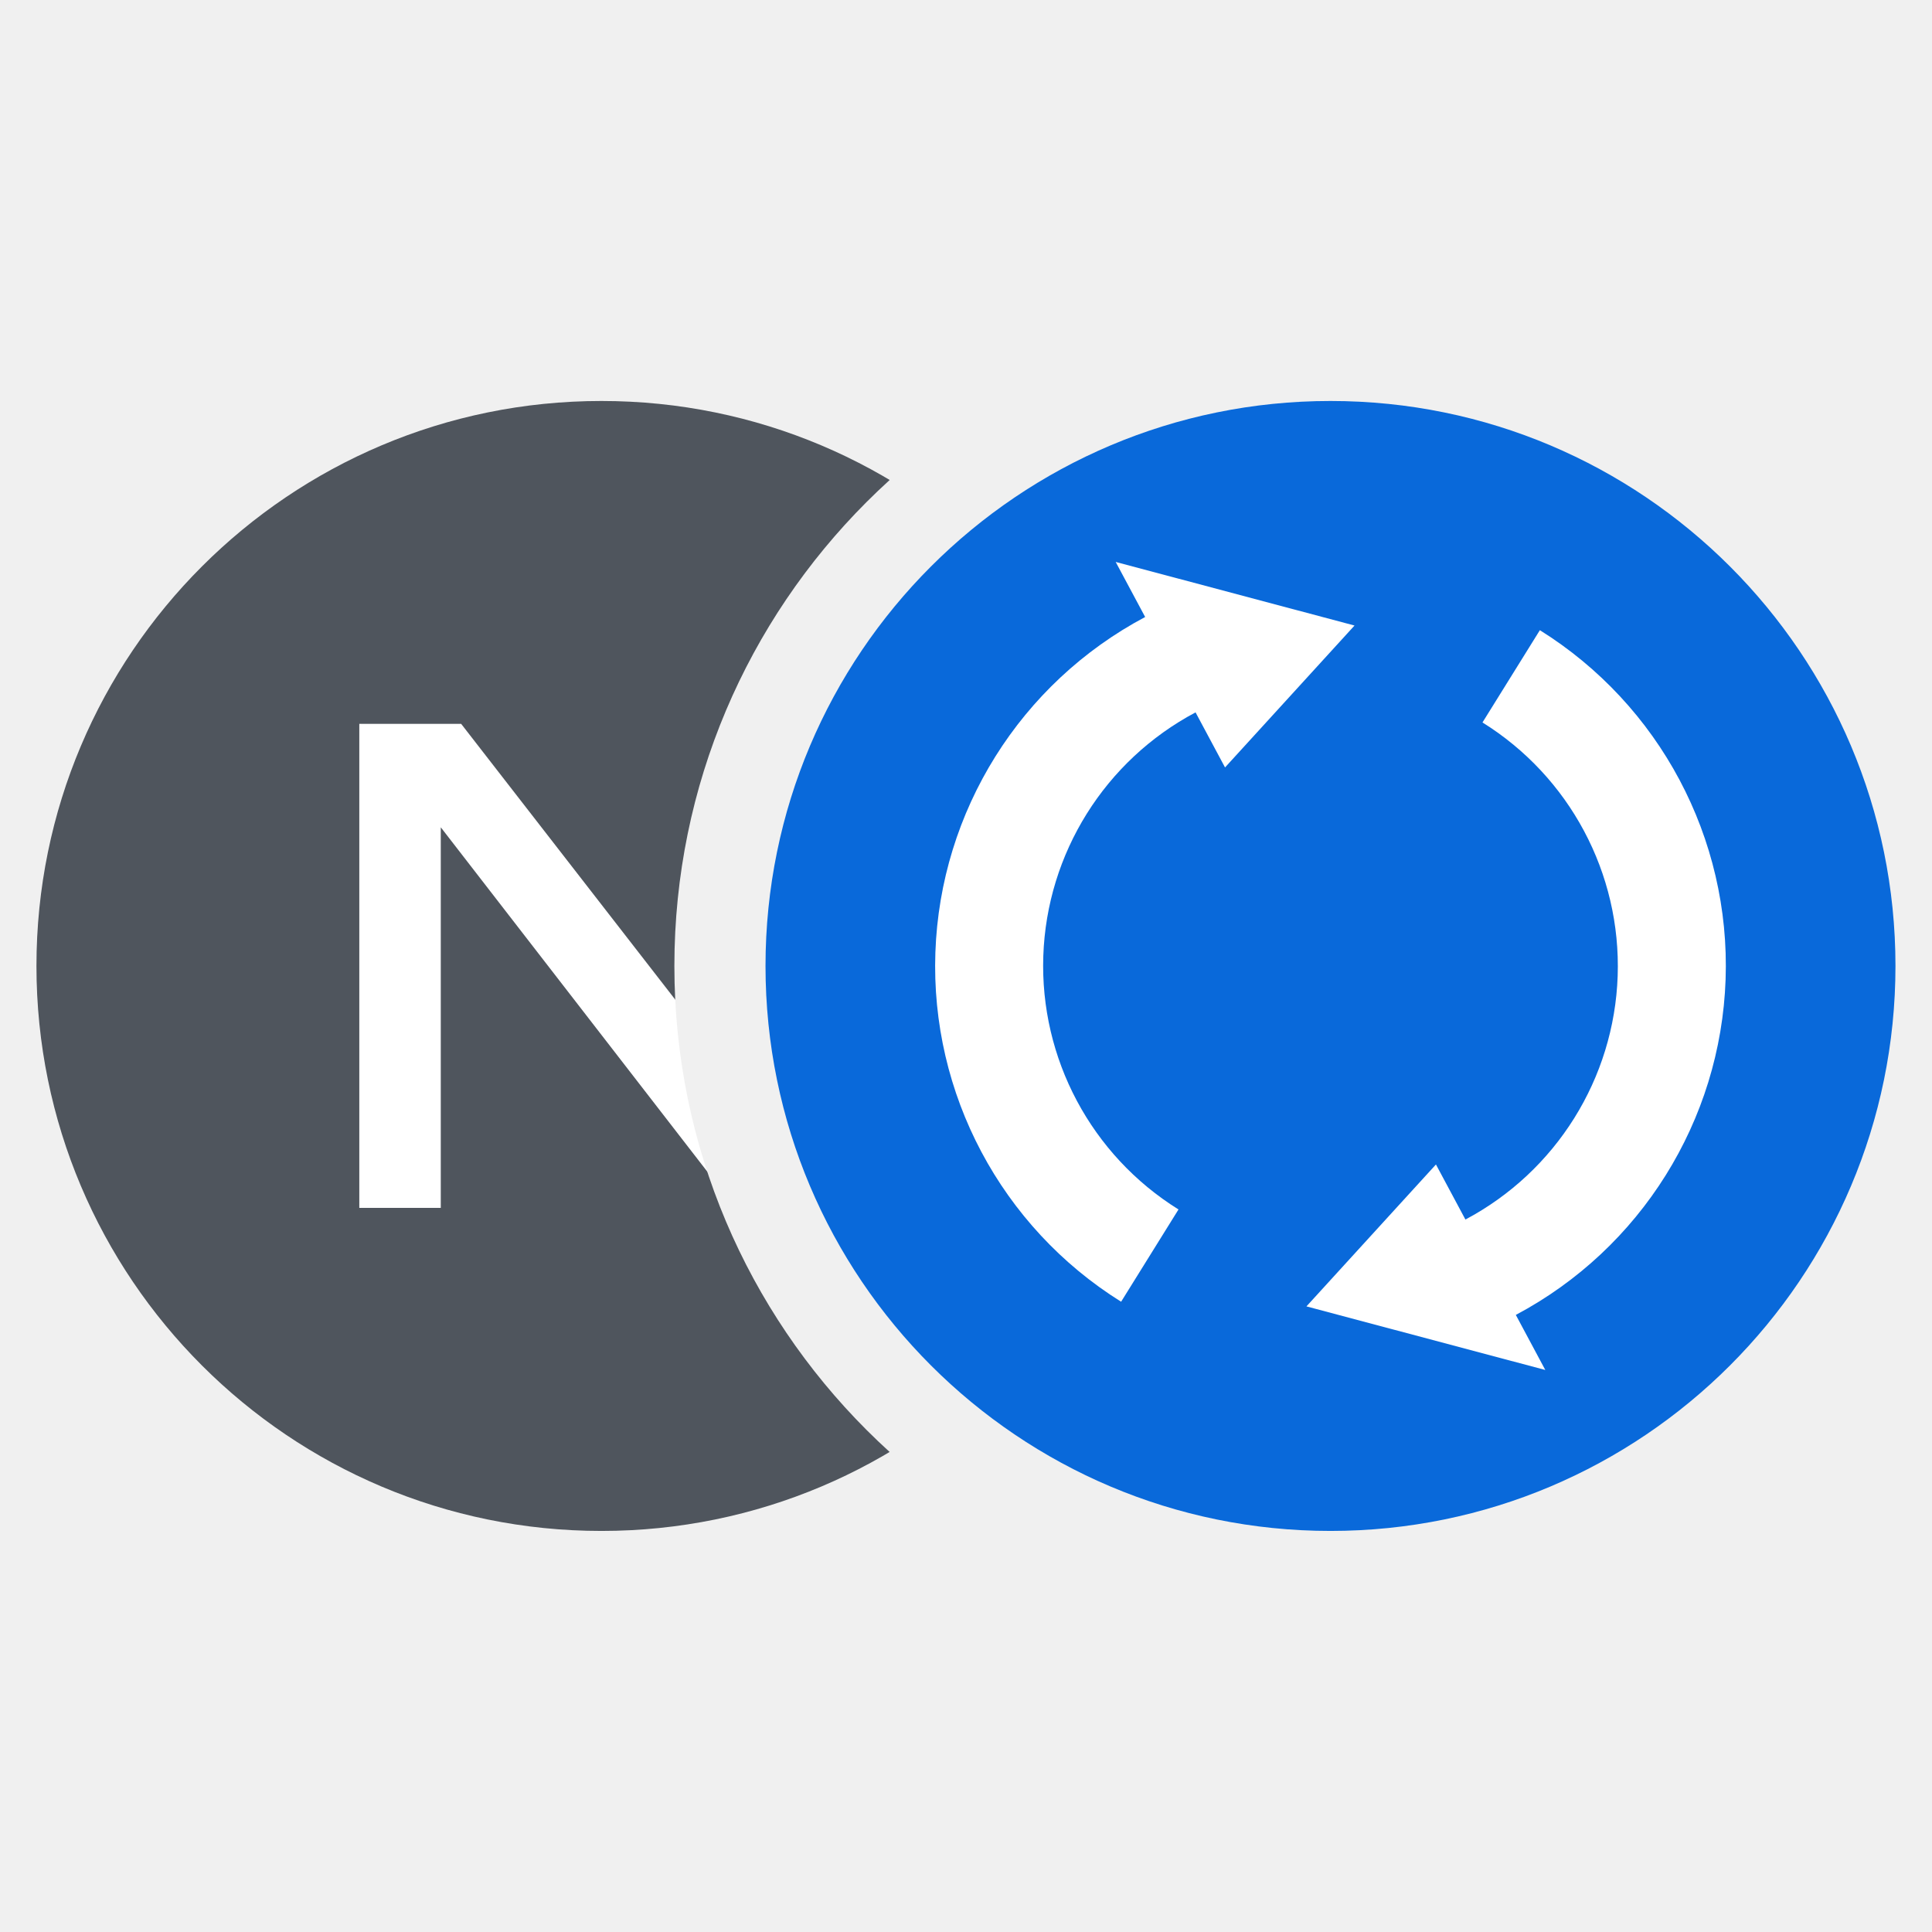
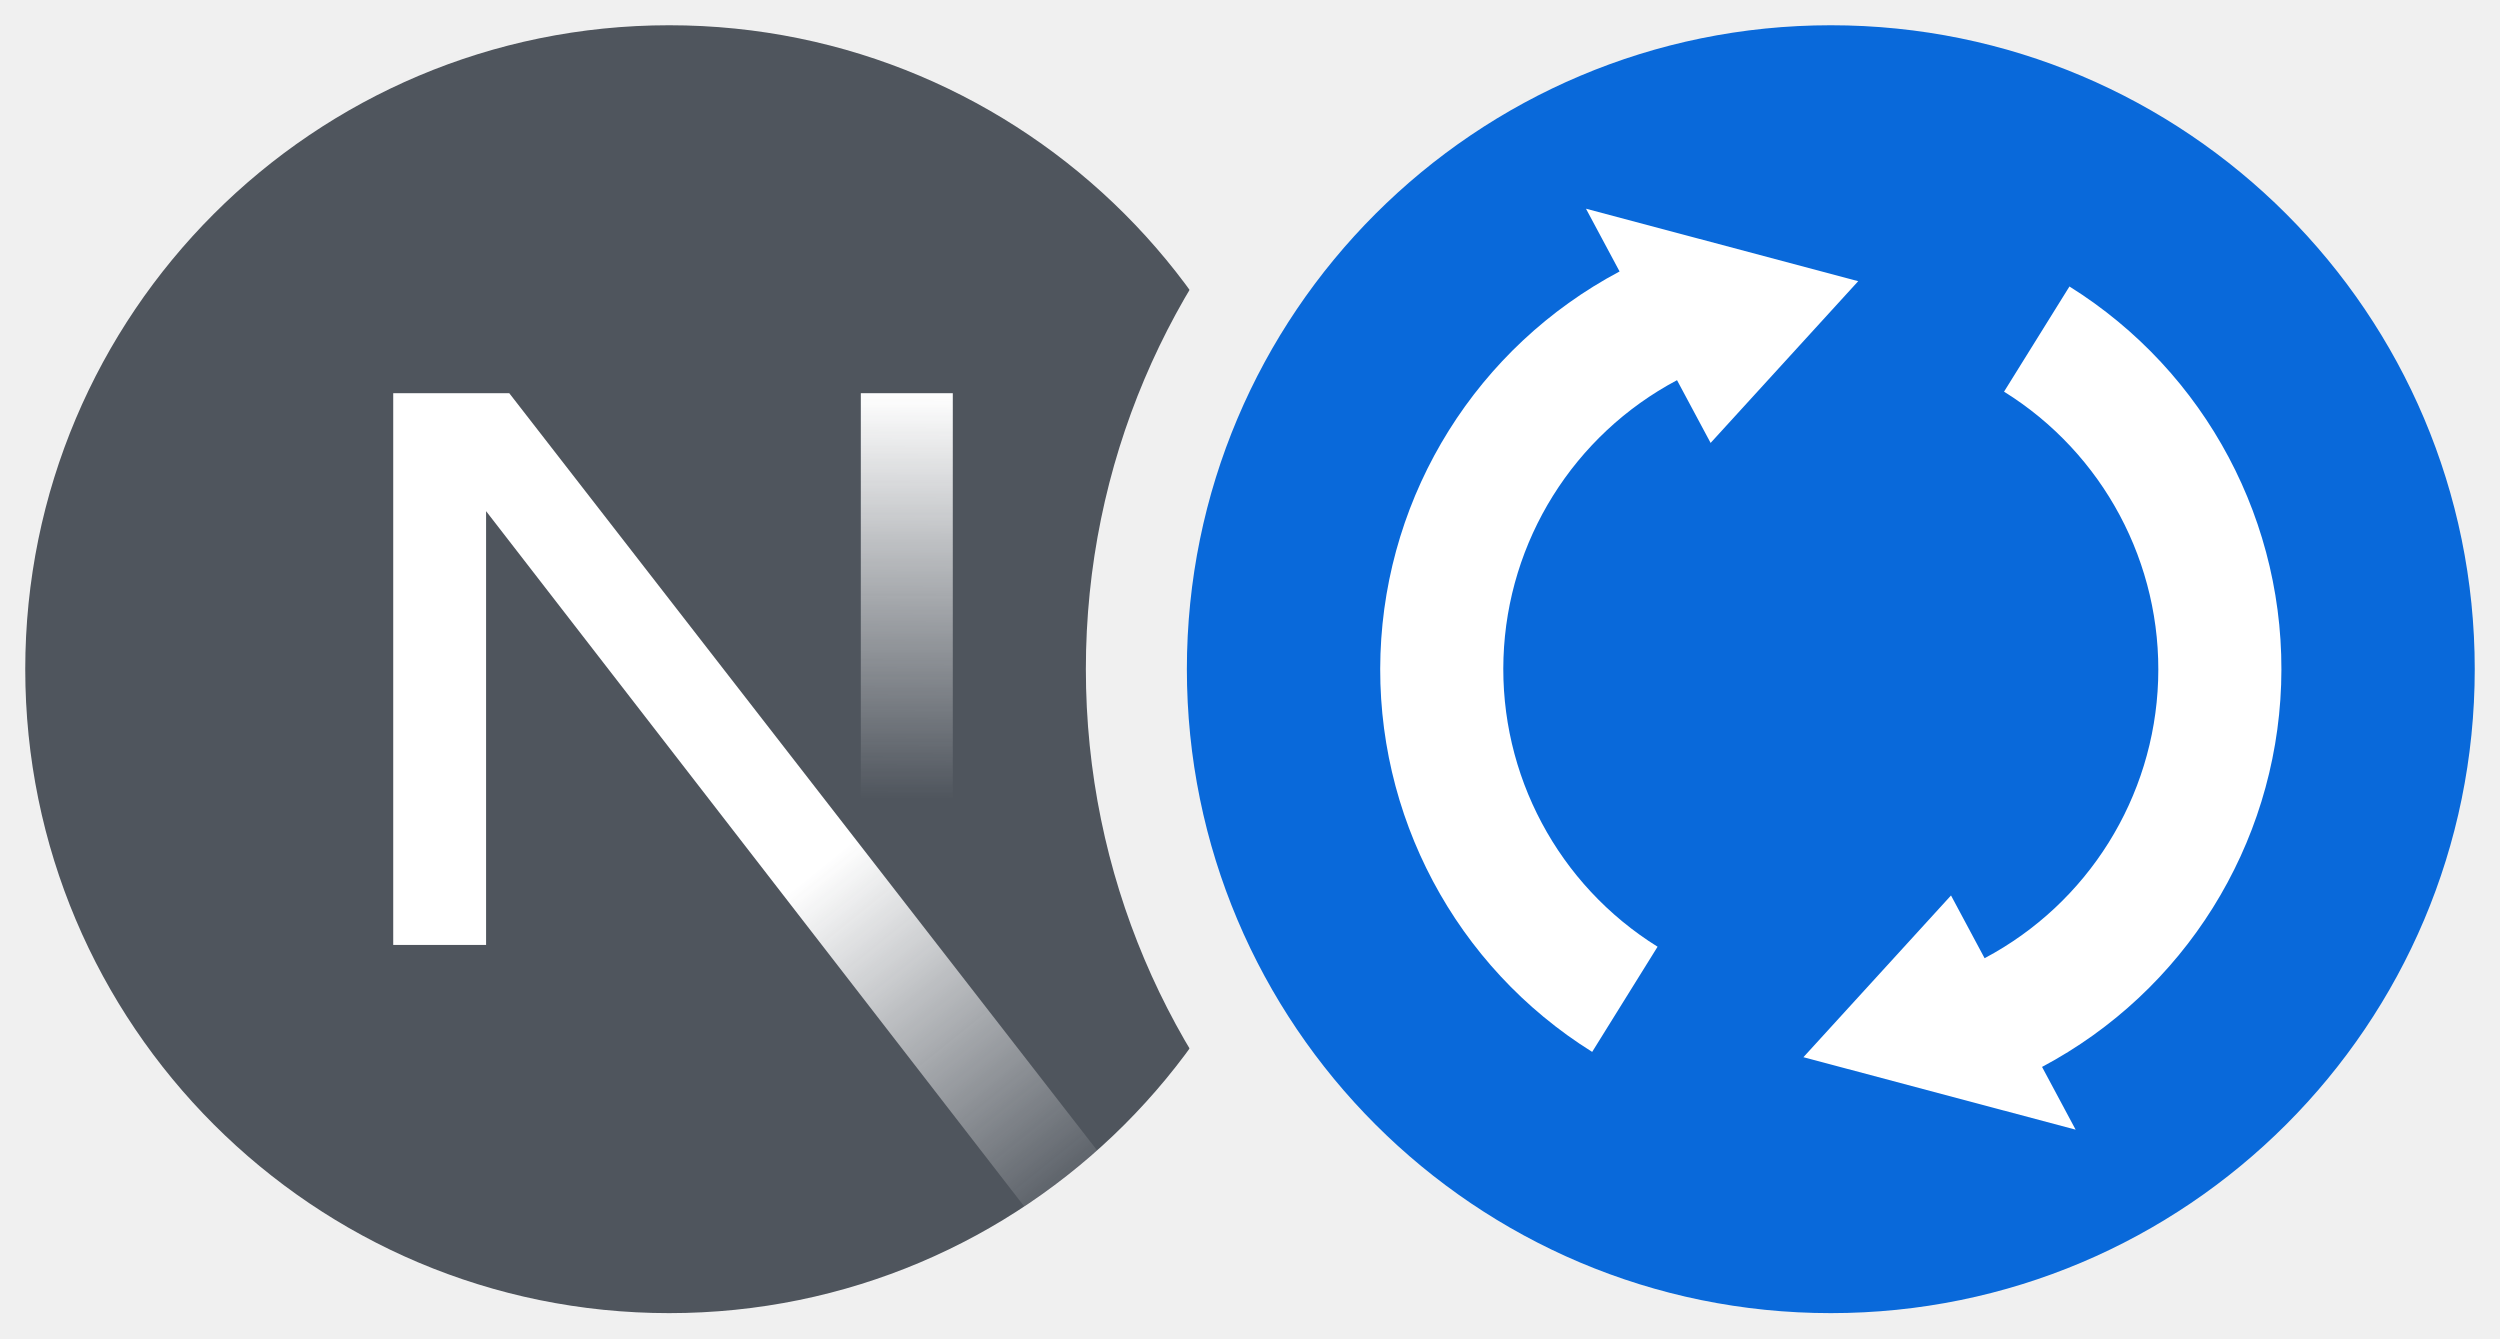
- <svg xmlns="http://www.w3.org/2000/svg" viewBox="-2 -2 106 106" width="106" height="106">
+ <svg xmlns="http://www.w3.org/2000/svg" viewBox="-2 -2 198 106" width="198" height="106">
  <defs>
    <clipPath id="ngd-l-d">
      <circle cx="90" cy="90" r="84" />
    </clipPath>
    <linearGradient id="ngd-l-a" gradientUnits="userSpaceOnUse" x1="109" y1="116.5" x2="144.5" y2="160.5">
      <stop stop-color="#fff" />
      <stop offset="1" stop-color="#fff" stop-opacity="0" />
    </linearGradient>
    <linearGradient id="ngd-l-b" gradientUnits="userSpaceOnUse" x1="121" y1="54" x2="120.8" y2="106.9">
      <stop stop-color="#fff" />
      <stop offset="1" stop-color="#fff" stop-opacity="0" />
    </linearGradient>
-     <mask id="ngd-i" maskUnits="userSpaceOnUse" x="-2" y="-2" width="106" height="106">
-       <rect x="-2" y="-2" width="106" height="106" fill="#fff" />
-       <circle cx="71" cy="51" r="36" />
+     <mask id="ngd-i" maskUnits="userSpaceOnUse" x="-2" y="-2" width="198" height="106">
+       <rect x="-2" y="-2" width="198" height="106" fill="#fff" />
+       <circle cx="143" cy="51" r="59" />
    </mask>
  </defs>
  <g mask="url(#ngd-i)">
-     <g transform="translate(0 20) scale(0.6078)">
+     <g transform="translate(0 0)">
      <circle cx="51" cy="51" r="51" fill="#3D444D" fill-opacity="0.9" />
      <g transform="translate(-3.64 -3.64) scale(.6071)">
        <g clip-path="url(#ngd-l-d)">
          <path d="M149.508 157.52 69.142 54H54v71.97h12.114V69.384L140 164.845a90 90 0 0 0 9.508-7.325Z" fill="url(#ngd-l-a)" />
          <rect x="115" y="54" width="12" height="72" fill="url(#ngd-l-b)" />
        </g>
      </g>
    </g>
  </g>
-   <g transform="translate(40 20) scale(0.6078)">
+   <g transform="translate(92 0)">
    <circle cx="51" cy="51" r="51" fill="#0969DA" />
    <g transform="translate(51 51) scale(0.7) translate(-51 -51)">
      <g fill="#fff" transform="translate(-137 -137)">
        <path d="M161.0 231.3A51.0 51.0 0 0 1 164.1 143.0L160.3 135.9L191.1 144.1L174.4 162.4L170.6 155.3A37.0 37.0 0 0 0 168.4 219.4Z" />
        <path d="M215.0 144.7A51.0 51.0 0 0 1 211.9 233.0L215.7 240.1L184.9 231.9L201.6 213.6L205.4 220.7A37.0 37.0 0 0 0 207.6 156.6Z" />
      </g>
    </g>
  </g>
</svg>
